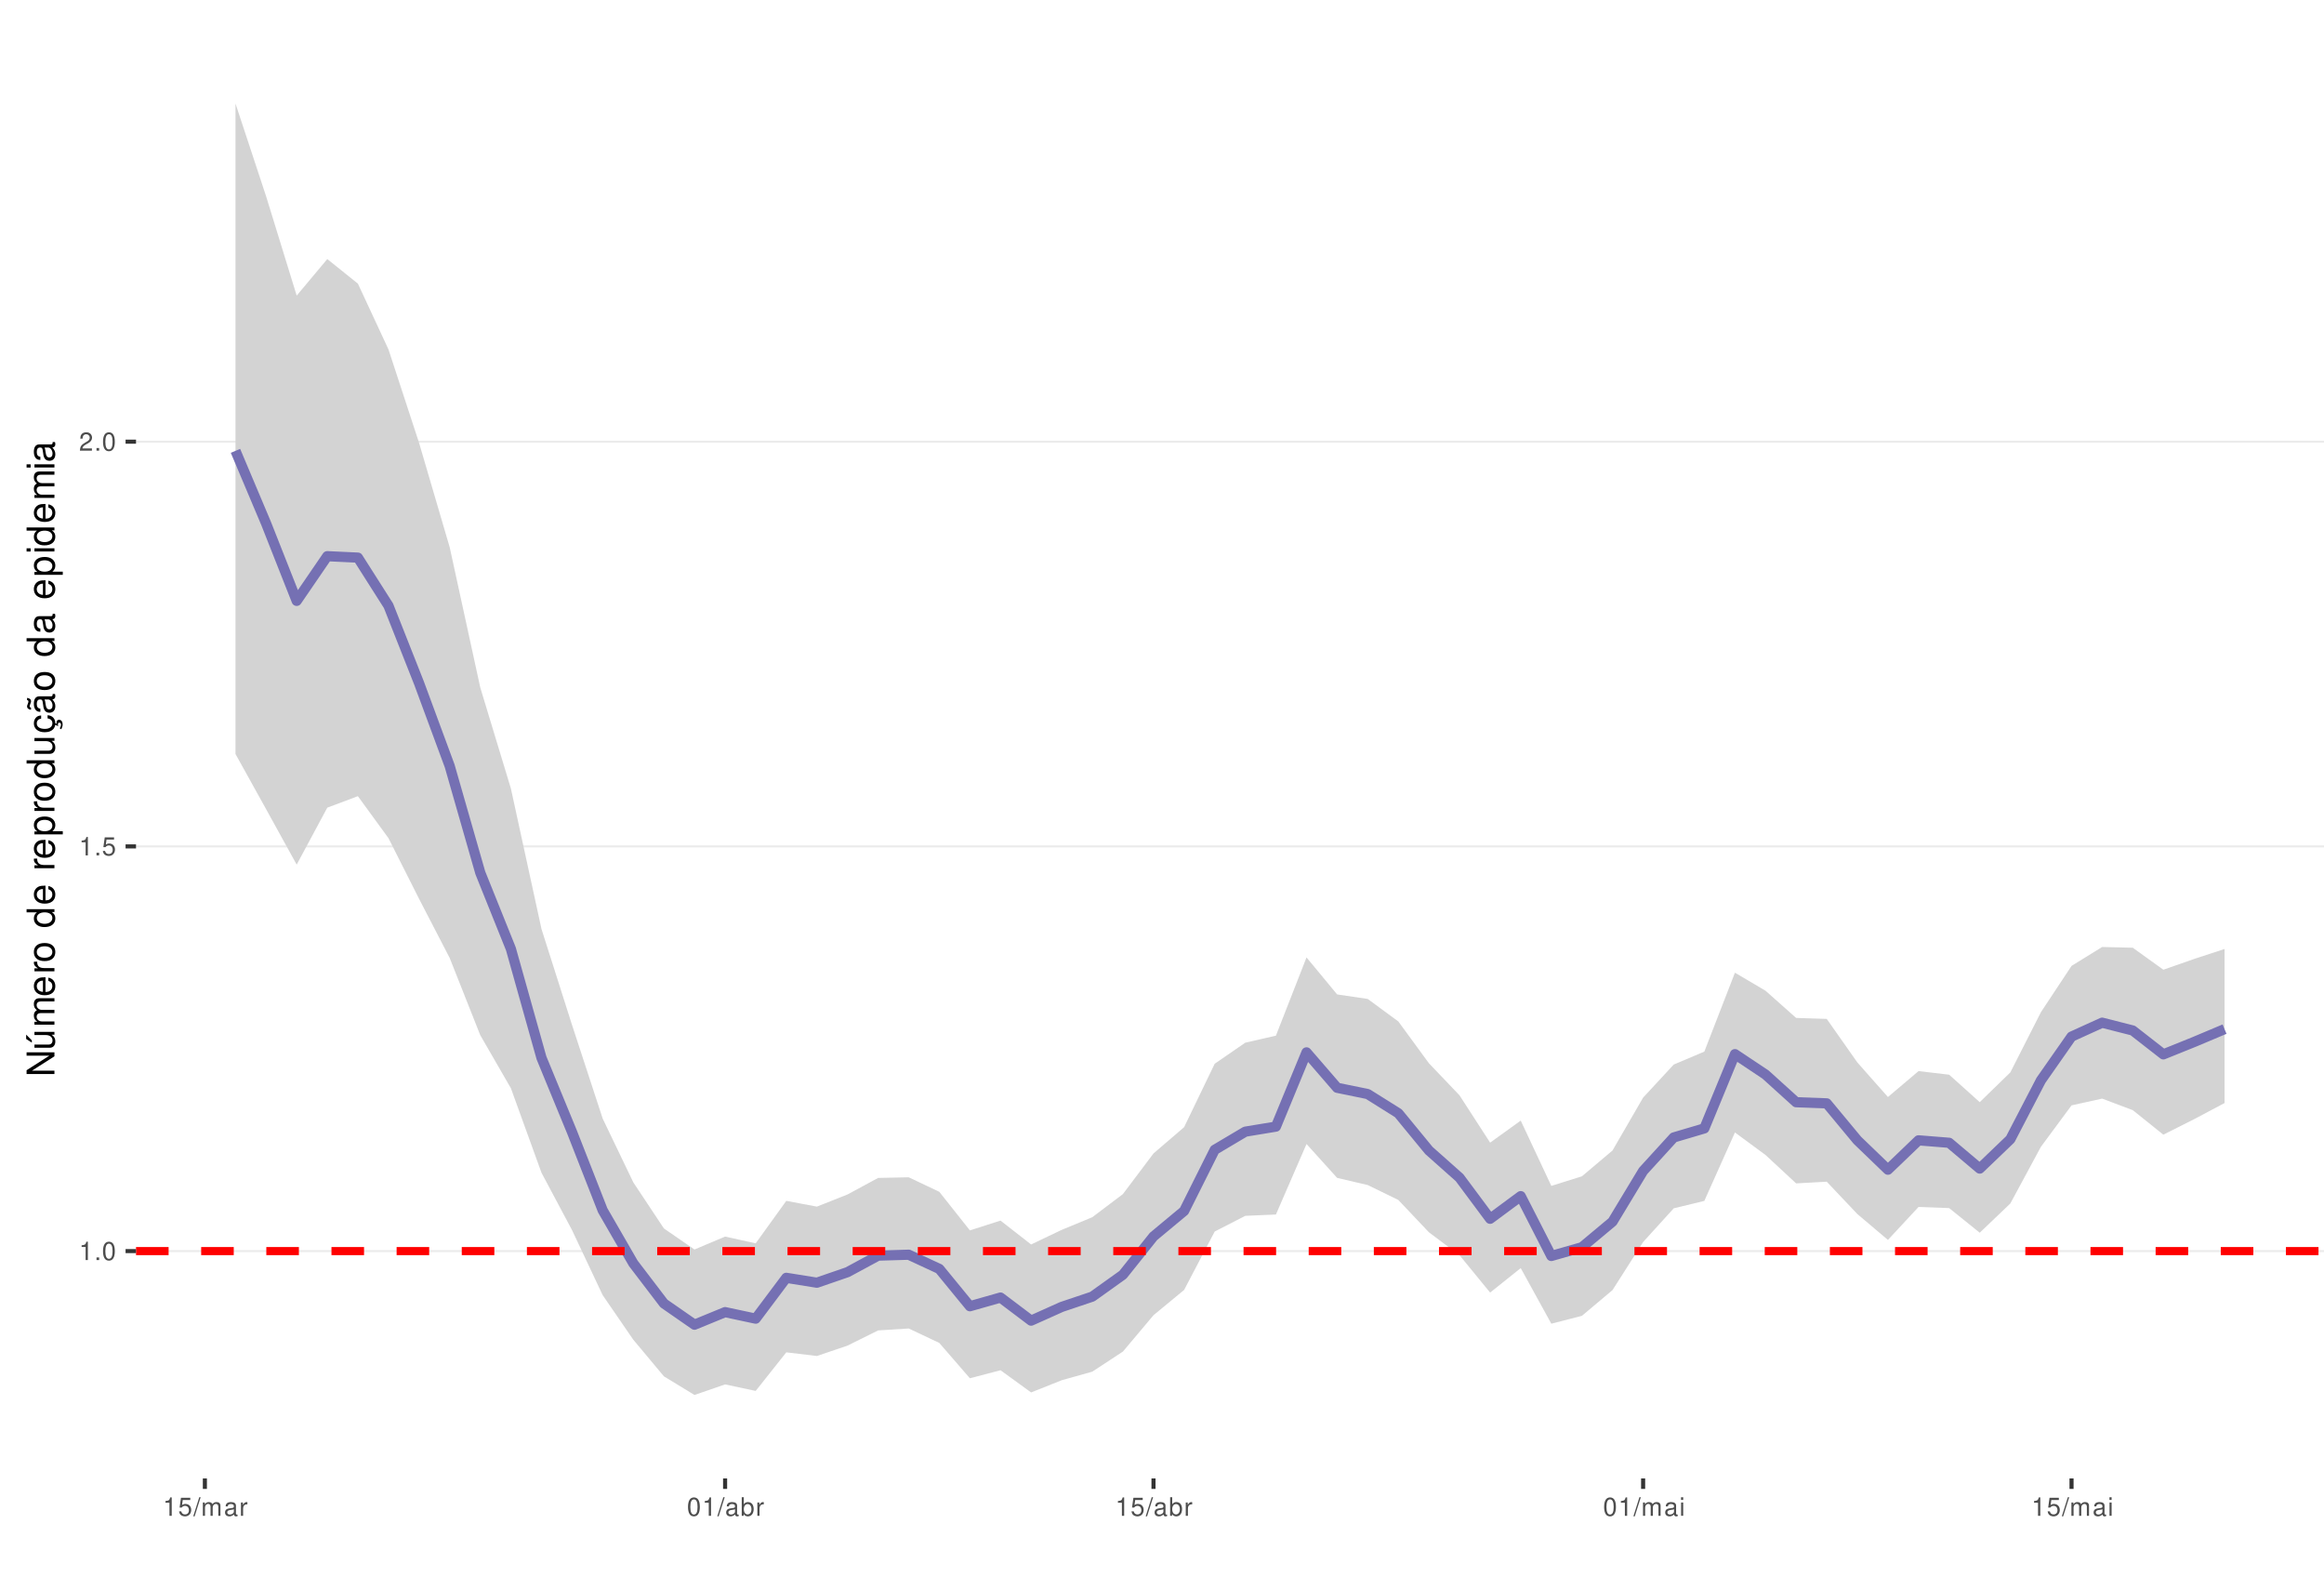
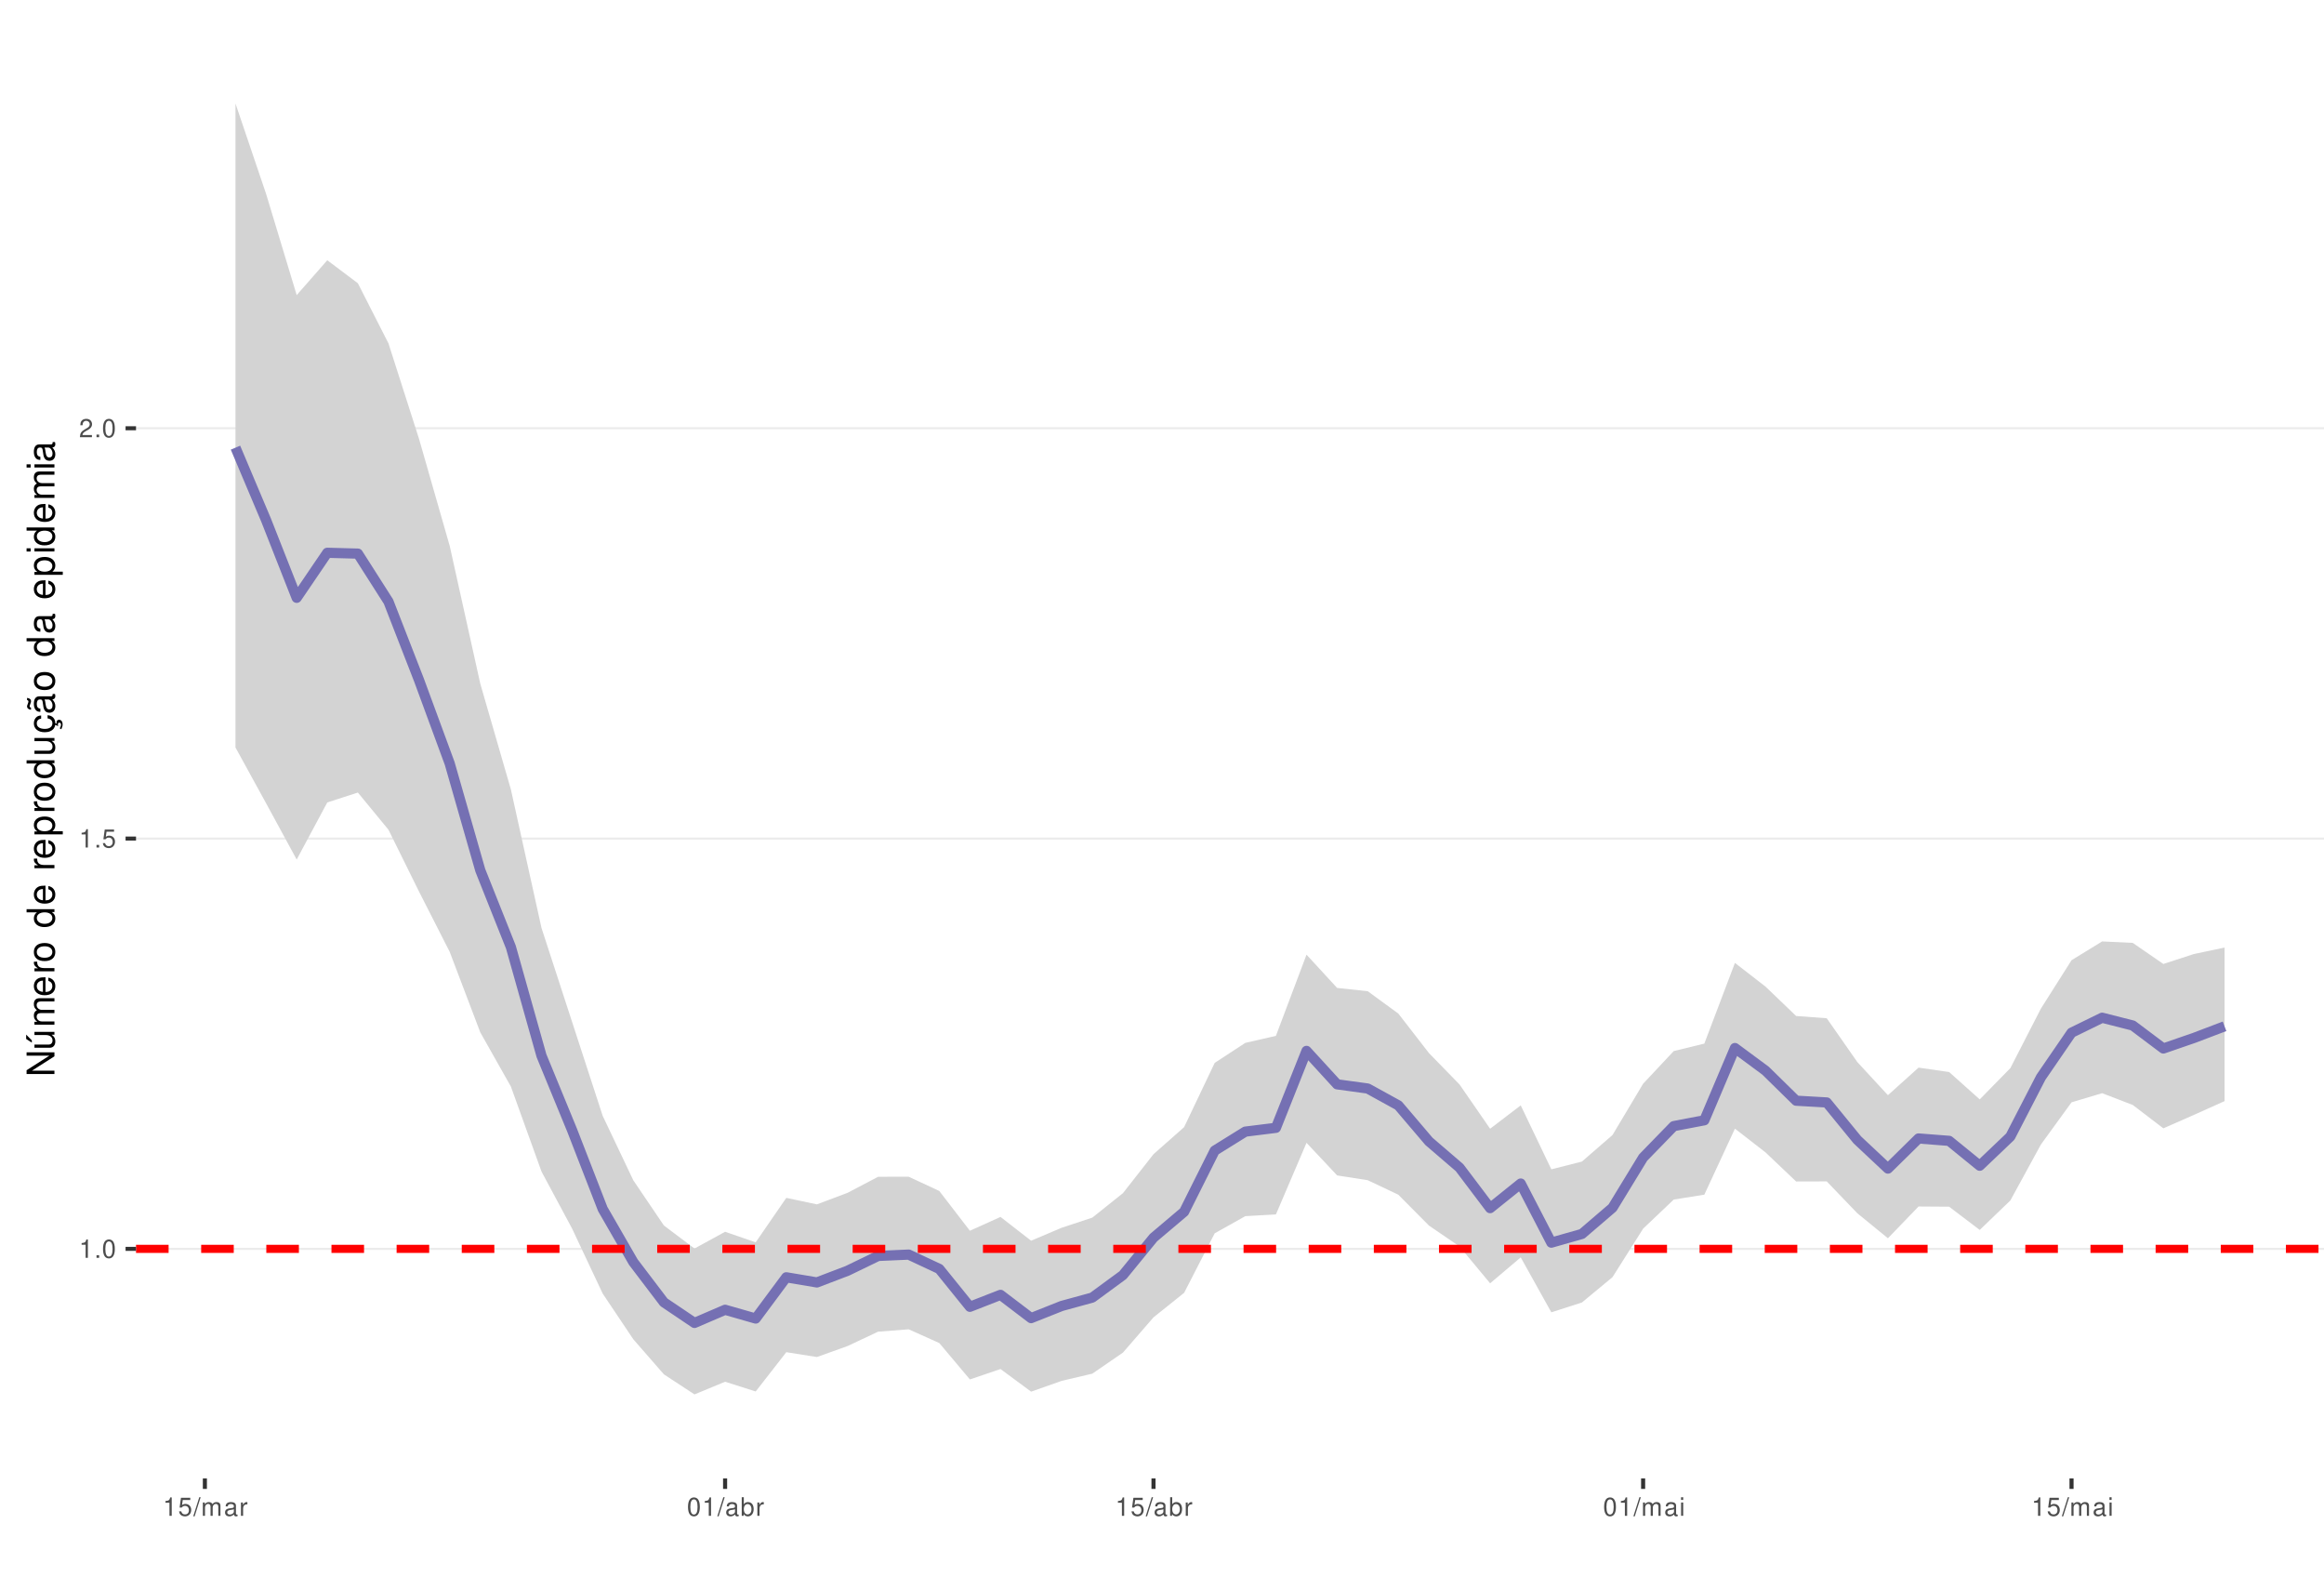
<svg xmlns="http://www.w3.org/2000/svg" xmlns:xlink="http://www.w3.org/1999/xlink" width="609pt" height="413pt" viewBox="0 0 609 413" version="1.1">
  <defs>
    <g>
      <symbol overflow="visible" id="glyph0-0">
        <path style="stroke:none;" d="" />
      </symbol>
      <symbol overflow="visible" id="glyph0-1">
        <path style="stroke:none;" d="M 1.719 -3.422 L 1.719 0 L 2.312 0 L 2.312 -4.812 L 1.922 -4.812 C 1.719 -4.078 1.578 -3.969 0.672 -3.859 L 0.672 -3.422 Z M 1.719 -3.422 " />
      </symbol>
      <symbol overflow="visible" id="glyph0-2">
        <path style="stroke:none;" d="M 1.266 -0.688 L 0.578 -0.688 L 0.578 0 L 1.266 0 Z M 1.266 -0.688 " />
      </symbol>
      <symbol overflow="visible" id="glyph0-3">
        <path style="stroke:none;" d="M 1.828 -4.812 C 1.391 -4.812 0.984 -4.609 0.75 -4.281 C 0.438 -3.859 0.281 -3.219 0.281 -2.328 C 0.281 -0.703 0.812 0.156 1.828 0.156 C 2.828 0.156 3.375 -0.703 3.375 -2.297 C 3.375 -3.219 3.234 -3.844 2.922 -4.281 C 2.672 -4.625 2.281 -4.812 1.828 -4.812 Z M 1.828 -4.297 C 2.469 -4.297 2.781 -3.641 2.781 -2.344 C 2.781 -0.969 2.469 -0.328 1.812 -0.328 C 1.203 -0.328 0.891 -1 0.891 -2.328 C 0.891 -3.641 1.203 -4.297 1.828 -4.297 Z M 1.828 -4.297 " />
      </symbol>
      <symbol overflow="visible" id="glyph0-4">
        <path style="stroke:none;" d="M 3.172 -4.719 L 0.734 -4.719 L 0.375 -2.156 L 0.922 -2.156 C 1.188 -2.469 1.422 -2.594 1.797 -2.594 C 2.422 -2.594 2.812 -2.156 2.812 -1.453 C 2.812 -0.781 2.422 -0.359 1.781 -0.359 C 1.266 -0.359 0.953 -0.625 0.812 -1.156 L 0.234 -1.156 C 0.312 -0.766 0.375 -0.578 0.516 -0.406 C 0.781 -0.047 1.266 0.156 1.797 0.156 C 2.75 0.156 3.422 -0.547 3.422 -1.531 C 3.422 -2.469 2.797 -3.109 1.891 -3.109 C 1.562 -3.109 1.297 -3.016 1.016 -2.828 L 1.203 -4.141 L 3.172 -4.141 Z M 3.172 -4.719 " />
      </symbol>
      <symbol overflow="visible" id="glyph0-5">
        <path style="stroke:none;" d="M 3.375 -0.578 L 0.891 -0.578 C 0.938 -0.984 1.156 -1.234 1.734 -1.578 L 2.406 -1.953 C 3.062 -2.328 3.406 -2.812 3.406 -3.406 C 3.406 -3.812 3.234 -4.188 2.969 -4.438 C 2.688 -4.688 2.344 -4.812 1.891 -4.812 C 1.297 -4.812 0.844 -4.594 0.578 -4.188 C 0.422 -3.938 0.344 -3.641 0.328 -3.141 L 0.922 -3.141 C 0.938 -3.469 0.984 -3.672 1.062 -3.828 C 1.219 -4.125 1.516 -4.297 1.875 -4.297 C 2.406 -4.297 2.797 -3.906 2.797 -3.391 C 2.797 -3.016 2.578 -2.672 2.156 -2.438 L 1.547 -2.078 C 0.562 -1.516 0.281 -1.062 0.219 0 L 3.375 0 Z M 3.375 -0.578 " />
      </symbol>
      <symbol overflow="visible" id="glyph0-6">
        <path style="stroke:none;" d="M 1.531 -4.859 L -0.047 0.141 L 0.312 0.141 L 1.891 -4.859 Z M 1.531 -4.859 " />
      </symbol>
      <symbol overflow="visible" id="glyph0-7">
        <path style="stroke:none;" d="M 0.469 -3.484 L 0.469 0 L 1.031 0 L 1.031 -2.188 C 1.031 -2.703 1.391 -3.109 1.844 -3.109 C 2.25 -3.109 2.484 -2.844 2.484 -2.406 L 2.484 0 L 3.047 0 L 3.047 -2.188 C 3.047 -2.703 3.422 -3.109 3.875 -3.109 C 4.266 -3.109 4.516 -2.844 4.516 -2.406 L 4.516 0 L 5.078 0 L 5.078 -2.609 C 5.078 -3.234 4.719 -3.594 4.062 -3.594 C 3.594 -3.594 3.312 -3.453 2.984 -3.062 C 2.781 -3.422 2.5 -3.594 2.047 -3.594 C 1.578 -3.594 1.266 -3.422 0.984 -3 L 0.984 -3.484 Z M 0.469 -3.484 " />
      </symbol>
      <symbol overflow="visible" id="glyph0-8">
        <path style="stroke:none;" d="M 3.562 -0.328 C 3.5 -0.312 3.469 -0.312 3.438 -0.312 C 3.25 -0.312 3.141 -0.406 3.141 -0.578 L 3.141 -2.641 C 3.141 -3.25 2.688 -3.594 1.828 -3.594 C 1.312 -3.594 0.906 -3.438 0.672 -3.188 C 0.516 -3 0.453 -2.797 0.438 -2.453 L 0.984 -2.453 C 1.031 -2.875 1.297 -3.078 1.812 -3.078 C 2.312 -3.078 2.594 -2.891 2.594 -2.562 L 2.594 -2.406 C 2.578 -2.172 2.469 -2.078 2.016 -2.031 C 1.219 -1.922 1.109 -1.891 0.891 -1.812 C 0.484 -1.641 0.281 -1.328 0.281 -0.875 C 0.281 -0.25 0.719 0.156 1.422 0.156 C 1.859 0.156 2.219 0 2.609 -0.359 C 2.656 0 2.828 0.156 3.188 0.156 C 3.297 0.156 3.375 0.141 3.562 0.094 Z M 2.594 -1.094 C 2.594 -0.906 2.531 -0.797 2.375 -0.641 C 2.141 -0.438 1.875 -0.328 1.547 -0.328 C 1.109 -0.328 0.859 -0.547 0.859 -0.891 C 0.859 -1.266 1.094 -1.438 1.703 -1.531 C 2.297 -1.609 2.406 -1.641 2.594 -1.719 Z M 2.594 -1.094 " />
      </symbol>
      <symbol overflow="visible" id="glyph0-9">
        <path style="stroke:none;" d="M 0.453 -3.484 L 0.453 0 L 1.016 0 L 1.016 -1.812 C 1.031 -2.656 1.375 -3.016 2.141 -3 L 2.141 -3.562 C 2.047 -3.578 1.984 -3.594 1.922 -3.594 C 1.562 -3.594 1.297 -3.375 0.969 -2.859 L 0.969 -3.484 Z M 0.453 -3.484 " />
      </symbol>
      <symbol overflow="visible" id="glyph0-10">
        <path style="stroke:none;" d="M 0.359 -4.859 L 0.359 0 L 0.859 0 L 0.859 -0.453 C 1.125 -0.047 1.484 0.156 1.969 0.156 C 2.875 0.156 3.484 -0.594 3.484 -1.75 C 3.484 -2.891 2.922 -3.594 1.984 -3.594 C 1.516 -3.594 1.172 -3.406 0.906 -3.016 L 0.906 -4.859 Z M 1.891 -3.062 C 2.5 -3.062 2.906 -2.531 2.906 -1.703 C 2.906 -0.906 2.484 -0.359 1.891 -0.359 C 1.297 -0.359 0.906 -0.906 0.906 -1.719 C 0.906 -2.531 1.297 -3.062 1.891 -3.062 Z M 1.891 -3.062 " />
      </symbol>
      <symbol overflow="visible" id="glyph0-11">
        <path style="stroke:none;" d="M 1 -3.484 L 0.453 -3.484 L 0.453 0 L 1 0 Z M 1 -4.859 L 0.438 -4.859 L 0.438 -4.156 L 1 -4.156 Z M 1 -4.859 " />
      </symbol>
      <symbol overflow="visible" id="glyph1-0">
        <path style="stroke:none;" d="" />
      </symbol>
      <symbol overflow="visible" id="glyph1-1">
        <path style="stroke:none;" d="M -7.297 -6.453 L -7.297 -5.578 L -1.328 -5.578 L -7.297 -1.766 L -7.297 -0.766 L 0 -0.766 L 0 -1.641 L -5.906 -1.641 L 0 -5.406 L 0 -6.453 Z M -7.297 -6.453 " />
      </symbol>
      <symbol overflow="visible" id="glyph1-2">
        <path style="stroke:none;" d="M 0 -4.812 L -5.234 -4.812 L -5.234 -3.984 L -2.266 -3.984 C -1.203 -3.984 -0.5 -3.438 -0.5 -2.562 C -0.5 -1.906 -0.906 -1.484 -1.531 -1.484 L -5.234 -1.484 L -5.234 -0.656 L -1.203 -0.656 C -0.328 -0.656 0.234 -1.297 0.234 -2.312 C 0.234 -3.094 -0.047 -3.578 -0.734 -4.062 L 0 -4.062 Z M -7.406 -2.953 L -5.922 -2 L -5.922 -2.594 L -7.406 -4.094 Z M -7.406 -2.953 " />
      </symbol>
      <symbol overflow="visible" id="glyph1-3">
        <path style="stroke:none;" d="M -5.234 -0.703 L 0 -0.703 L 0 -1.547 L -3.297 -1.547 C -4.047 -1.547 -4.656 -2.094 -4.656 -2.766 C -4.656 -3.391 -4.281 -3.734 -3.609 -3.734 L 0 -3.734 L 0 -4.578 L -3.297 -4.578 C -4.047 -4.578 -4.656 -5.125 -4.656 -5.812 C -4.656 -6.422 -4.266 -6.781 -3.609 -6.781 L 0 -6.781 L 0 -7.625 L -3.938 -7.625 C -4.875 -7.625 -5.391 -7.078 -5.391 -6.094 C -5.391 -5.406 -5.188 -4.984 -4.594 -4.484 C -5.156 -4.188 -5.391 -3.766 -5.391 -3.078 C -5.391 -2.375 -5.125 -1.906 -4.5 -1.469 L -5.234 -1.469 Z M -5.234 -0.703 " />
      </symbol>
      <symbol overflow="visible" id="glyph1-4">
        <path style="stroke:none;" d="M -2.344 -5.125 C -3.141 -5.125 -3.625 -5.062 -4.016 -4.922 C -4.875 -4.578 -5.391 -3.781 -5.391 -2.797 C -5.391 -1.344 -4.281 -0.406 -2.547 -0.406 C -0.812 -0.406 0.234 -1.297 0.234 -2.781 C 0.234 -3.984 -0.453 -4.812 -1.594 -5.016 L -1.594 -4.188 C -0.906 -3.953 -0.547 -3.484 -0.547 -2.812 C -0.547 -2.281 -0.781 -1.828 -1.219 -1.547 C -1.516 -1.344 -1.812 -1.281 -2.344 -1.266 Z M -3.016 -1.297 C -3.984 -1.359 -4.625 -1.953 -4.625 -2.797 C -4.625 -3.641 -3.953 -4.234 -3.016 -4.234 Z M -3.016 -1.297 " />
      </symbol>
      <symbol overflow="visible" id="glyph1-5">
        <path style="stroke:none;" d="M -5.234 -0.688 L 0 -0.688 L 0 -1.531 L -2.719 -1.531 C -3.984 -1.547 -4.547 -2.062 -4.516 -3.203 L -5.359 -3.203 C -5.375 -3.062 -5.391 -2.984 -5.391 -2.891 C -5.391 -2.344 -5.062 -1.938 -4.297 -1.453 L -5.234 -1.453 Z M -5.234 -0.688 " />
      </symbol>
      <symbol overflow="visible" id="glyph1-6">
        <path style="stroke:none;" d="M -5.391 -2.719 C -5.391 -1.234 -4.344 -0.359 -2.578 -0.359 C -0.812 -0.359 0.234 -1.234 0.234 -2.734 C 0.234 -4.203 -0.812 -5.094 -2.547 -5.094 C -4.359 -5.094 -5.391 -4.234 -5.391 -2.719 Z M -4.625 -2.734 C -4.625 -3.672 -3.844 -4.234 -2.547 -4.234 C -1.312 -4.234 -0.547 -3.656 -0.547 -2.734 C -0.547 -1.797 -1.312 -1.234 -2.578 -1.234 C -3.844 -1.234 -4.625 -1.797 -4.625 -2.734 Z M -4.625 -2.734 " />
      </symbol>
      <symbol overflow="visible" id="glyph1-7">
        <path style="stroke:none;" d="" />
      </symbol>
      <symbol overflow="visible" id="glyph1-8">
        <path style="stroke:none;" d="M -7.297 -4.953 L -7.297 -4.125 L -4.578 -4.125 C -5.109 -3.766 -5.391 -3.203 -5.391 -2.516 C -5.391 -1.156 -4.297 -0.266 -2.625 -0.266 C -0.859 -0.266 0.234 -1.125 0.234 -2.547 C 0.234 -3.266 -0.047 -3.766 -0.688 -4.203 L 0 -4.203 L 0 -4.953 Z M -4.609 -2.656 C -4.609 -3.547 -3.812 -4.125 -2.562 -4.125 C -1.344 -4.125 -0.547 -3.547 -0.547 -2.656 C -0.547 -1.734 -1.359 -1.125 -2.578 -1.125 C -3.797 -1.125 -4.609 -1.734 -4.609 -2.656 Z M -4.609 -2.656 " />
      </symbol>
      <symbol overflow="visible" id="glyph1-9">
        <path style="stroke:none;" d="M 2.188 -0.547 L 2.188 -1.375 L -0.547 -1.375 C -0.016 -1.812 0.234 -2.312 0.234 -2.984 C 0.234 -4.344 -0.859 -5.234 -2.531 -5.234 C -4.297 -5.234 -5.391 -4.375 -5.391 -2.984 C -5.391 -2.266 -5.062 -1.703 -4.453 -1.312 L -5.234 -1.312 L -5.234 -0.547 Z M -4.609 -2.844 C -4.609 -3.766 -3.797 -4.359 -2.547 -4.359 C -1.359 -4.359 -0.547 -3.75 -0.547 -2.844 C -0.547 -1.953 -1.344 -1.375 -2.578 -1.375 C -3.812 -1.375 -4.609 -1.953 -4.609 -2.844 Z M -4.609 -2.844 " />
      </symbol>
      <symbol overflow="visible" id="glyph1-10">
        <path style="stroke:none;" d="M 0 -4.812 L -5.234 -4.812 L -5.234 -3.984 L -2.266 -3.984 C -1.203 -3.984 -0.5 -3.438 -0.5 -2.562 C -0.5 -1.906 -0.906 -1.484 -1.531 -1.484 L -5.234 -1.484 L -5.234 -0.656 L -1.203 -0.656 C -0.328 -0.656 0.234 -1.297 0.234 -2.312 C 0.234 -3.094 -0.047 -3.578 -0.734 -4.062 L 0 -4.062 Z M 0 -4.812 " />
      </symbol>
      <symbol overflow="visible" id="glyph1-11">
        <path style="stroke:none;" d="M 0.234 -2.641 C 0.234 -3.875 -0.547 -4.703 -1.797 -4.766 L -1.797 -3.938 C -0.953 -3.797 -0.531 -3.359 -0.531 -2.656 C -0.531 -1.734 -1.281 -1.188 -2.516 -1.188 C -3.844 -1.188 -4.625 -1.719 -4.625 -2.625 C -4.625 -3.328 -4.203 -3.766 -3.484 -3.875 L -3.484 -4.703 C -3.984 -4.672 -4.312 -4.562 -4.609 -4.359 C -5.094 -4 -5.391 -3.375 -5.391 -2.641 C -5.391 -1.219 -4.266 -0.312 -2.531 -0.312 C -1.469 -0.312 -0.625 -0.672 -0.156 -1.312 C 0.047 -1.594 0.125 -1.812 0.203 -2.25 L 0.922 -1.938 L 0.984 -2.062 C 0.938 -2.188 0.906 -2.25 0.906 -2.375 C 0.906 -2.656 1.047 -2.828 1.281 -2.828 C 1.547 -2.828 1.734 -2.594 1.734 -2.297 C 1.734 -2.031 1.672 -1.844 1.438 -1.406 L 1.406 -1.312 L 1.812 -1.094 C 2.078 -1.75 2.141 -1.953 2.141 -2.344 C 2.141 -3.109 1.781 -3.578 1.203 -3.578 C 0.781 -3.578 0.547 -3.297 0.547 -2.797 C 0.547 -2.703 0.547 -2.641 0.562 -2.516 Z M 0.234 -2.641 " />
      </symbol>
      <symbol overflow="visible" id="glyph1-12">
        <path style="stroke:none;" d="M -0.484 -5.344 C -0.469 -5.266 -0.469 -5.219 -0.469 -5.172 C -0.469 -4.875 -0.625 -4.719 -0.875 -4.719 L -3.953 -4.719 C -4.891 -4.719 -5.391 -4.047 -5.391 -2.75 C -5.391 -1.984 -5.172 -1.375 -4.781 -1.016 C -4.516 -0.766 -4.203 -0.672 -3.688 -0.656 L -3.688 -1.484 C -4.328 -1.562 -4.625 -1.938 -4.625 -2.719 C -4.625 -3.484 -4.344 -3.891 -3.844 -3.891 L -3.625 -3.891 C -3.266 -3.875 -3.125 -3.703 -3.047 -3.016 C -2.891 -1.844 -2.844 -1.656 -2.719 -1.344 C -2.453 -0.734 -2 -0.422 -1.312 -0.422 C -0.375 -0.422 0.234 -1.078 0.234 -2.141 C 0.234 -2.797 0 -3.328 -0.547 -3.922 C 0 -3.984 0.234 -4.234 0.234 -4.781 C 0.234 -4.953 0.203 -5.062 0.141 -5.344 Z M -1.656 -3.891 C -1.375 -3.891 -1.203 -3.812 -0.969 -3.562 C -0.656 -3.219 -0.5 -2.812 -0.5 -2.312 C -0.5 -1.672 -0.812 -1.297 -1.344 -1.297 C -1.891 -1.297 -2.172 -1.656 -2.297 -2.547 C -2.422 -3.438 -2.453 -3.609 -2.594 -3.891 Z M -7.172 -3.75 C -6.922 -3.672 -6.812 -3.547 -6.812 -3.375 C -6.812 -3.25 -6.875 -2.984 -6.984 -2.734 C -7.156 -2.312 -7.172 -2.25 -7.172 -2.047 C -7.172 -1.594 -6.797 -1.297 -6.141 -1.188 L -6.141 -1.766 C -6.375 -1.812 -6.5 -1.938 -6.5 -2.094 C -6.5 -2.203 -6.469 -2.344 -6.375 -2.578 C -6.156 -3.156 -6.125 -3.234 -6.125 -3.438 C -6.125 -3.922 -6.484 -4.219 -7.172 -4.312 Z M -7.172 -3.75 " />
      </symbol>
      <symbol overflow="visible" id="glyph1-13">
        <path style="stroke:none;" d="M -0.484 -5.344 C -0.469 -5.266 -0.469 -5.219 -0.469 -5.172 C -0.469 -4.875 -0.625 -4.719 -0.875 -4.719 L -3.953 -4.719 C -4.891 -4.719 -5.391 -4.047 -5.391 -2.75 C -5.391 -1.984 -5.172 -1.375 -4.781 -1.016 C -4.516 -0.766 -4.203 -0.672 -3.688 -0.656 L -3.688 -1.484 C -4.328 -1.562 -4.625 -1.938 -4.625 -2.719 C -4.625 -3.484 -4.344 -3.891 -3.844 -3.891 L -3.625 -3.891 C -3.266 -3.875 -3.125 -3.703 -3.047 -3.016 C -2.891 -1.844 -2.844 -1.656 -2.719 -1.344 C -2.453 -0.734 -2 -0.422 -1.312 -0.422 C -0.375 -0.422 0.234 -1.078 0.234 -2.141 C 0.234 -2.797 0 -3.328 -0.547 -3.922 C 0 -3.984 0.234 -4.234 0.234 -4.781 C 0.234 -4.953 0.203 -5.062 0.141 -5.344 Z M -1.656 -3.891 C -1.375 -3.891 -1.203 -3.812 -0.969 -3.562 C -0.656 -3.219 -0.5 -2.812 -0.5 -2.312 C -0.5 -1.672 -0.812 -1.297 -1.344 -1.297 C -1.891 -1.297 -2.172 -1.656 -2.297 -2.547 C -2.422 -3.438 -2.453 -3.609 -2.594 -3.891 Z M -1.656 -3.891 " />
      </symbol>
      <symbol overflow="visible" id="glyph1-14">
        <path style="stroke:none;" d="M -5.234 -1.5 L -5.234 -0.672 L 0 -0.672 L 0 -1.5 Z M -7.297 -1.5 L -7.297 -0.656 L -6.234 -0.656 L -6.234 -1.5 Z M -7.297 -1.5 " />
      </symbol>
    </g>
    <clipPath id="clip1">
      <path d="M 35.645 9.961 L 609 9.961 L 609 387.328 L 35.645 387.328 Z M 35.645 9.961 " />
    </clipPath>
    <clipPath id="clip2">
-       <path d="M 35.645 327 L 609 327 L 609 329 L 35.645 329 Z M 35.645 327 " />
+       <path d="M 35.645 326 L 609 326 L 609 328 L 35.645 328 Z M 35.645 326 " />
    </clipPath>
    <clipPath id="clip3">
-       <path d="M 35.645 221 L 609 221 L 609 223 L 35.645 223 Z M 35.645 221 " />
+       <path d="M 35.645 219 L 609 219 L 609 220 L 35.645 220 Z M 35.645 219 " />
    </clipPath>
    <clipPath id="clip4">
-       <path d="M 35.645 115 L 609 115 L 609 116 L 35.645 116 Z M 35.645 115 " />
+       <path d="M 35.645 111 L 609 111 L 609 113 L 35.645 113 Z M 35.645 111 " />
    </clipPath>
    <clipPath id="clip5">
      <path d="M 35.645 326 L 609 326 L 609 329 L 35.645 329 Z M 35.645 326 " />
    </clipPath>
  </defs>
  <g id="surface157">
    <rect x="0" y="0" width="609" height="413" style="fill:rgb(100%,100%,100%);fill-opacity:1;stroke:none;" />
    <rect x="0" y="0" width="609" height="413" style="fill:rgb(100%,100%,100%);fill-opacity:1;stroke:none;" />
    <path style="fill:none;stroke-width:1.067;stroke-linecap:round;stroke-linejoin:round;stroke:rgb(100%,100%,100%);stroke-opacity:1;stroke-miterlimit:10;" d="M 0 413 L 609 413 L 609 0 L 0 0 Z M 0 413 " />
    <g clip-path="url(#clip1)" clip-rule="nonzero">
      <path style=" stroke:none;fill-rule:nonzero;fill:rgb(100%,100%,100%);fill-opacity:1;" d="M 35.645 387.328 L 609 387.328 L 609 9.961 L 35.645 9.961 Z M 35.645 387.328 " />
    </g>
    <g clip-path="url(#clip2)" clip-rule="nonzero">
-       <path style="fill:none;stroke-width:0.533;stroke-linecap:butt;stroke-linejoin:round;stroke:rgb(92.157%,92.157%,92.157%);stroke-opacity:1;stroke-miterlimit:10;" d="M 35.645 327.766 L 609 327.766 " />
+       <path style="fill:none;stroke-width:0.533;stroke-linecap:butt;stroke-linejoin:round;stroke:rgb(92.157%,92.157%,92.157%);stroke-opacity:1;stroke-miterlimit:10;" d="M 35.645 327.18 L 609 327.18 " />
    </g>
    <g clip-path="url(#clip3)" clip-rule="nonzero">
-       <path style="fill:none;stroke-width:0.533;stroke-linecap:butt;stroke-linejoin:round;stroke:rgb(92.157%,92.157%,92.157%);stroke-opacity:1;stroke-miterlimit:10;" d="M 35.645 221.742 L 609 221.742 " />
+       <path style="fill:none;stroke-width:0.533;stroke-linecap:butt;stroke-linejoin:round;stroke:rgb(92.157%,92.157%,92.157%);stroke-opacity:1;stroke-miterlimit:10;" d="M 35.645 219.688 L 609 219.688 " />
    </g>
    <g clip-path="url(#clip4)" clip-rule="nonzero">
-       <path style="fill:none;stroke-width:0.533;stroke-linecap:butt;stroke-linejoin:round;stroke:rgb(92.157%,92.157%,92.157%);stroke-opacity:1;stroke-miterlimit:10;" d="M 35.645 115.715 L 609 115.715 " />
-     </g>
-     <path style=" stroke:none;fill-rule:nonzero;fill:rgb(82.745%,82.745%,82.745%);fill-opacity:1;" d="M 61.707 27.117 L 69.727 51.41 L 77.746 77.445 L 85.762 67.871 L 93.781 74.301 L 101.801 91.543 L 109.82 116.035 L 117.84 143.367 L 125.859 180.145 L 133.879 206.586 L 141.895 243.383 L 149.914 268.562 L 157.934 293.055 L 165.953 309.75 L 173.973 321.832 L 181.992 327.348 L 190.012 323.961 L 198.027 325.727 L 206.047 314.602 L 214.066 316.113 L 222.086 312.93 L 230.105 308.598 L 238.125 308.426 L 246.141 312.23 L 254.16 322.344 L 262.18 319.77 L 270.199 326.027 L 278.219 322.203 L 286.238 318.887 L 294.258 312.824 L 302.273 302.18 L 310.293 295.297 L 318.312 278.68 L 326.332 273.16 L 334.352 271.324 L 342.371 250.828 L 350.391 260.52 L 358.406 261.707 L 366.426 267.598 L 374.445 278.551 L 382.465 286.957 L 390.484 299.352 L 398.504 293.578 L 406.523 310.688 L 414.539 308.172 L 422.559 301.402 L 430.578 287.551 L 438.598 278.895 L 446.617 275.5 L 454.637 254.828 L 462.652 259.555 L 470.672 266.68 L 478.691 266.934 L 486.711 278.336 L 494.73 287.398 L 502.75 280.609 L 510.77 281.551 L 518.785 288.746 L 526.805 280.949 L 534.824 265.168 L 542.844 253.047 L 550.863 248.098 L 558.883 248.285 L 566.902 254.051 L 574.918 251.246 L 582.938 248.617 L 582.938 288.98 L 574.918 293.23 L 566.902 297.262 L 558.883 290.84 L 550.863 287.816 L 542.844 289.586 L 534.824 300.43 L 526.805 315.293 L 518.785 322.945 L 510.77 316.5 L 502.75 316.199 L 494.73 324.836 L 486.711 318.051 L 478.691 309.582 L 470.672 310.027 L 462.652 302.582 L 454.637 296.684 L 446.617 314.613 L 438.598 316.559 L 430.578 325.391 L 422.559 337.977 L 414.539 344.723 L 406.523 346.785 L 398.504 332.223 L 390.484 338.633 L 382.465 328.844 L 374.445 322.836 L 366.426 314.367 L 358.406 310.457 L 350.391 308.586 L 342.371 299.707 L 334.352 318.18 L 326.332 318.523 L 318.312 322.641 L 310.293 337.941 L 302.273 344.562 L 294.258 354.086 L 286.238 359.348 L 278.219 361.598 L 270.199 364.793 L 262.18 358.977 L 254.16 361.086 L 246.141 351.824 L 238.125 348.039 L 230.105 348.547 L 222.086 352.527 L 214.066 355.246 L 206.047 354.289 L 198.027 364.395 L 190.012 362.688 L 181.992 365.457 L 173.973 360.574 L 165.953 350.977 L 157.934 339.312 L 149.914 322.297 L 141.895 307.238 L 133.879 285.098 L 125.859 271.211 L 117.84 250.969 L 109.82 235.484 L 101.801 219.586 L 93.781 208.582 L 85.762 211.594 L 77.746 226.516 L 69.727 211.977 L 61.707 197.527 Z M 61.707 27.117 " />
-     <path style="fill:none;stroke-width:2.667;stroke-linecap:butt;stroke-linejoin:round;stroke:rgb(45.882%,43.922%,70.196%);stroke-opacity:1;stroke-miterlimit:10;" d="M 61.707 118.113 L 69.727 137.113 L 77.746 157.418 L 85.762 145.711 L 93.781 146.086 L 101.801 158.695 L 109.82 178.984 L 117.84 200.676 L 125.859 228.648 L 133.879 248.594 L 141.895 277.141 L 149.914 296.617 L 157.934 317.074 L 165.953 330.969 L 173.973 341.48 L 181.992 347.047 L 190.012 343.754 L 198.027 345.465 L 206.047 334.766 L 214.066 336.047 L 222.086 333.285 L 230.105 328.953 L 238.125 328.711 L 246.141 332.426 L 254.16 342.211 L 262.18 339.934 L 270.199 345.984 L 278.219 342.387 L 286.238 339.691 L 294.258 333.957 L 302.273 323.918 L 310.293 317.254 L 318.312 301.23 L 326.332 296.473 L 334.352 295.152 L 342.371 275.703 L 350.391 284.98 L 358.406 286.621 L 366.426 291.648 L 374.445 301.402 L 382.465 308.527 L 390.484 319.301 L 398.504 313.367 L 406.523 329.047 L 414.539 326.75 L 422.559 320.055 L 430.578 306.777 L 438.598 297.992 L 446.617 295.621 L 454.637 276.168 L 462.652 281.508 L 470.672 288.762 L 478.691 289.055 L 486.711 298.715 L 494.73 306.441 L 502.75 298.746 L 510.77 299.387 L 518.785 306.148 L 526.805 298.461 L 534.824 283.031 L 542.844 271.57 L 550.863 267.926 L 558.883 269.969 L 566.902 276.223 L 574.918 272.992 L 582.938 269.617 " />
+       <path style="fill:none;stroke-width:0.533;stroke-linecap:butt;stroke-linejoin:round;stroke:rgb(92.157%,92.157%,92.157%);stroke-opacity:1;stroke-miterlimit:10;" d="M 35.645 112.195 L 609 112.195 " />
+     </g>
+     <path style=" stroke:none;fill-rule:nonzero;fill:rgb(82.745%,82.745%,82.745%);fill-opacity:1;" d="M 61.707 27.117 L 69.727 50.789 L 77.746 77.312 L 85.762 68.18 L 93.781 74.211 L 101.801 89.973 L 109.82 115.02 L 117.84 142.992 L 125.859 179.121 L 133.879 206.836 L 141.895 243.098 L 149.914 267.719 L 157.934 292.336 L 165.953 309.211 L 173.973 321.055 L 181.992 327.094 L 190.012 322.703 L 198.027 325.469 L 206.047 313.82 L 214.066 315.523 L 222.086 312.504 L 230.105 308.297 L 238.125 308.281 L 246.141 312.016 L 254.16 322.438 L 262.18 318.812 L 270.199 325.043 L 278.219 321.648 L 286.238 318.996 L 294.258 312.594 L 302.273 302.375 L 310.293 295.293 L 318.312 278.457 L 326.332 273.215 L 334.352 271.375 L 342.371 250.105 L 350.391 258.82 L 358.406 259.68 L 366.426 265.535 L 374.445 275.875 L 382.465 284.109 L 390.484 295.707 L 398.504 289.59 L 406.523 306.344 L 414.539 304.309 L 422.559 297.348 L 430.578 283.914 L 438.598 275.363 L 446.617 273.406 L 454.637 252.262 L 462.652 258.477 L 470.672 266.172 L 478.691 266.762 L 486.711 278.242 L 494.73 286.922 L 502.75 279.699 L 510.77 280.855 L 518.785 288.02 L 526.805 279.836 L 534.824 264.223 L 542.844 251.559 L 550.863 246.637 L 558.883 247.02 L 566.902 252.543 L 574.918 249.934 L 582.938 248.246 L 582.938 288.477 L 574.918 292.078 L 566.902 295.602 L 558.883 289.48 L 550.863 286.395 L 542.844 288.785 L 534.824 299.832 L 526.805 314.508 L 518.785 322.219 L 510.77 316.137 L 502.75 316.082 L 494.73 324.402 L 486.711 317.852 L 478.691 309.504 L 470.672 309.527 L 462.652 301.906 L 454.637 295.688 L 446.617 312.98 L 438.598 314.266 L 430.578 321.883 L 422.559 334.582 L 414.539 341.227 L 406.523 343.801 L 398.504 329.41 L 390.484 336.203 L 382.465 326.555 L 374.445 321.066 L 366.426 312.988 L 358.406 309.195 L 350.391 307.934 L 342.371 299.398 L 334.352 318.156 L 326.332 318.609 L 318.312 323.105 L 310.293 338.699 L 302.273 345.117 L 294.258 354.363 L 286.238 359.875 L 278.219 361.758 L 270.199 364.586 L 262.18 358.66 L 254.16 361.387 L 246.141 351.855 L 238.125 348.254 L 230.105 348.875 L 222.086 352.648 L 214.066 355.516 L 206.047 354.25 L 198.027 364.543 L 190.012 361.988 L 181.992 365.309 L 173.973 360.055 L 165.953 350.859 L 157.934 338.895 L 149.914 321.863 L 141.895 306.914 L 133.879 284.664 L 125.859 270.461 L 117.84 249.359 L 109.82 233.605 L 101.801 217.383 L 93.781 207.633 L 85.762 210.227 L 77.746 225.184 L 69.727 210.434 L 61.707 195.828 Z M 61.707 27.117 " />
+     <path style="fill:none;stroke-width:2.667;stroke-linecap:butt;stroke-linejoin:round;stroke:rgb(45.882%,43.922%,70.196%);stroke-opacity:1;stroke-miterlimit:10;" d="M 61.707 117.277 L 69.727 136.254 L 77.746 156.617 L 85.762 144.82 L 93.781 145.035 L 101.801 157.613 L 109.82 178.215 L 117.84 200.004 L 125.859 228 L 133.879 248.129 L 141.895 276.578 L 149.914 296.078 L 157.934 316.719 L 165.953 330.633 L 173.973 341.184 L 181.992 346.586 L 190.012 343.137 L 198.027 345.434 L 206.047 334.629 L 214.066 335.977 L 222.086 332.918 L 230.105 329.035 L 238.125 328.68 L 246.141 332.434 L 254.16 342.359 L 262.18 339.227 L 270.199 345.324 L 278.219 342.137 L 286.238 339.941 L 294.258 334.055 L 302.273 324.25 L 310.293 317.469 L 318.312 301.445 L 326.332 296.465 L 334.352 295.469 L 342.371 275.316 L 350.391 284.078 L 358.406 285.172 L 366.426 289.586 L 374.445 299.008 L 382.465 305.898 L 390.484 316.512 L 398.504 310.066 L 406.523 325.551 L 414.539 323.273 L 422.559 316.402 L 430.578 303.266 L 438.598 295.023 L 446.617 293.492 L 454.637 274.566 L 462.652 280.496 L 470.672 288.363 L 478.691 288.82 L 486.711 298.629 L 494.73 306.148 L 502.75 298.258 L 510.77 298.883 L 518.785 305.402 L 526.805 297.762 L 534.824 282.234 L 542.844 270.547 L 550.863 266.625 L 558.883 268.664 L 566.902 274.688 L 574.918 271.922 L 582.938 268.875 " />
    <g clip-path="url(#clip5)" clip-rule="nonzero">
-       <path style="fill:none;stroke-width:2.134;stroke-linecap:butt;stroke-linejoin:round;stroke:rgb(100%,0%,0%);stroke-opacity:1;stroke-dasharray:8.536,8.536;stroke-miterlimit:10;" d="M 35.645 327.766 L 609 327.766 " />
-     </g>
-     <g style="fill:rgb(30.196%,30.196%,30.196%);fill-opacity:1;">
-       <use xlink:href="#glyph0-1" x="20.715" y="330.113" />
-       <use xlink:href="#glyph0-2" x="24.715" y="330.113" />
-       <use xlink:href="#glyph0-3" x="26.715" y="330.113" />
-     </g>
-     <g style="fill:rgb(30.196%,30.196%,30.196%);fill-opacity:1;">
-       <use xlink:href="#glyph0-1" x="20.715" y="224.09" />
-       <use xlink:href="#glyph0-2" x="24.715" y="224.09" />
-       <use xlink:href="#glyph0-4" x="26.715" y="224.09" />
-     </g>
-     <g style="fill:rgb(30.196%,30.196%,30.196%);fill-opacity:1;">
-       <use xlink:href="#glyph0-5" x="20.715" y="118.062" />
-       <use xlink:href="#glyph0-2" x="24.715" y="118.062" />
-       <use xlink:href="#glyph0-3" x="26.715" y="118.062" />
-     </g>
-     <path style="fill:none;stroke-width:1.067;stroke-linecap:butt;stroke-linejoin:round;stroke:rgb(20%,20%,20%);stroke-opacity:1;stroke-miterlimit:10;" d="M 32.906 327.766 L 35.645 327.766 " />
-     <path style="fill:none;stroke-width:1.067;stroke-linecap:butt;stroke-linejoin:round;stroke:rgb(20%,20%,20%);stroke-opacity:1;stroke-miterlimit:10;" d="M 32.906 221.742 L 35.645 221.742 " />
-     <path style="fill:none;stroke-width:1.067;stroke-linecap:butt;stroke-linejoin:round;stroke:rgb(20%,20%,20%);stroke-opacity:1;stroke-miterlimit:10;" d="M 32.906 115.715 L 35.645 115.715 " />
+       <path style="fill:none;stroke-width:2.134;stroke-linecap:butt;stroke-linejoin:round;stroke:rgb(100%,0%,0%);stroke-opacity:1;stroke-dasharray:8.536,8.536;stroke-miterlimit:10;" d="M 35.645 327.18 L 609 327.18 " />
+     </g>
+     <g style="fill:rgb(30.196%,30.196%,30.196%);fill-opacity:1;">
+       <use xlink:href="#glyph0-1" x="20.715" y="329.527" />
+       <use xlink:href="#glyph0-2" x="24.715" y="329.527" />
+       <use xlink:href="#glyph0-3" x="26.715" y="329.527" />
+     </g>
+     <g style="fill:rgb(30.196%,30.196%,30.196%);fill-opacity:1;">
+       <use xlink:href="#glyph0-1" x="20.715" y="222.035" />
+       <use xlink:href="#glyph0-2" x="24.715" y="222.035" />
+       <use xlink:href="#glyph0-4" x="26.715" y="222.035" />
+     </g>
+     <g style="fill:rgb(30.196%,30.196%,30.196%);fill-opacity:1;">
+       <use xlink:href="#glyph0-5" x="20.715" y="114.543" />
+       <use xlink:href="#glyph0-2" x="24.715" y="114.543" />
+       <use xlink:href="#glyph0-3" x="26.715" y="114.543" />
+     </g>
+     <path style="fill:none;stroke-width:1.067;stroke-linecap:butt;stroke-linejoin:round;stroke:rgb(20%,20%,20%);stroke-opacity:1;stroke-miterlimit:10;" d="M 32.906 327.18 L 35.645 327.18 " />
+     <path style="fill:none;stroke-width:1.067;stroke-linecap:butt;stroke-linejoin:round;stroke:rgb(20%,20%,20%);stroke-opacity:1;stroke-miterlimit:10;" d="M 32.906 219.688 L 35.645 219.688 " />
+     <path style="fill:none;stroke-width:1.067;stroke-linecap:butt;stroke-linejoin:round;stroke:rgb(20%,20%,20%);stroke-opacity:1;stroke-miterlimit:10;" d="M 32.906 112.195 L 35.645 112.195 " />
    <path style="fill:none;stroke-width:1.067;stroke-linecap:butt;stroke-linejoin:round;stroke:rgb(20%,20%,20%);stroke-opacity:1;stroke-miterlimit:10;" d="M 53.688 390.07 L 53.688 387.328 " />
    <path style="fill:none;stroke-width:1.067;stroke-linecap:butt;stroke-linejoin:round;stroke:rgb(20%,20%,20%);stroke-opacity:1;stroke-miterlimit:10;" d="M 190.012 390.07 L 190.012 387.328 " />
    <path style="fill:none;stroke-width:1.067;stroke-linecap:butt;stroke-linejoin:round;stroke:rgb(20%,20%,20%);stroke-opacity:1;stroke-miterlimit:10;" d="M 302.273 390.07 L 302.273 387.328 " />
    <path style="fill:none;stroke-width:1.067;stroke-linecap:butt;stroke-linejoin:round;stroke:rgb(20%,20%,20%);stroke-opacity:1;stroke-miterlimit:10;" d="M 430.578 390.07 L 430.578 387.328 " />
    <path style="fill:none;stroke-width:1.067;stroke-linecap:butt;stroke-linejoin:round;stroke:rgb(20%,20%,20%);stroke-opacity:1;stroke-miterlimit:10;" d="M 542.844 390.07 L 542.844 387.328 " />
    <g style="fill:rgb(30.196%,30.196%,30.196%);fill-opacity:1;">
      <use xlink:href="#glyph0-1" x="42.688" y="397.109" />
      <use xlink:href="#glyph0-4" x="46.688" y="397.109" />
      <use xlink:href="#glyph0-6" x="50.688" y="397.109" />
      <use xlink:href="#glyph0-7" x="52.688" y="397.109" />
      <use xlink:href="#glyph0-8" x="58.688" y="397.109" />
      <use xlink:href="#glyph0-9" x="62.688" y="397.109" />
    </g>
    <g style="fill:rgb(30.196%,30.196%,30.196%);fill-opacity:1;">
      <use xlink:href="#glyph0-3" x="180.012" y="397.109" />
      <use xlink:href="#glyph0-1" x="184.012" y="397.109" />
      <use xlink:href="#glyph0-6" x="188.012" y="397.109" />
      <use xlink:href="#glyph0-8" x="190.012" y="397.109" />
      <use xlink:href="#glyph0-10" x="194.012" y="397.109" />
      <use xlink:href="#glyph0-9" x="198.012" y="397.109" />
    </g>
    <g style="fill:rgb(30.196%,30.196%,30.196%);fill-opacity:1;">
      <use xlink:href="#glyph0-1" x="292.273" y="397.109" />
      <use xlink:href="#glyph0-4" x="296.273" y="397.109" />
      <use xlink:href="#glyph0-6" x="300.273" y="397.109" />
      <use xlink:href="#glyph0-8" x="302.273" y="397.109" />
      <use xlink:href="#glyph0-10" x="306.273" y="397.109" />
      <use xlink:href="#glyph0-9" x="310.273" y="397.109" />
    </g>
    <g style="fill:rgb(30.196%,30.196%,30.196%);fill-opacity:1;">
      <use xlink:href="#glyph0-3" x="420.078" y="397.109" />
      <use xlink:href="#glyph0-1" x="424.078" y="397.109" />
      <use xlink:href="#glyph0-6" x="428.078" y="397.109" />
      <use xlink:href="#glyph0-7" x="430.078" y="397.109" />
      <use xlink:href="#glyph0-8" x="436.078" y="397.109" />
      <use xlink:href="#glyph0-11" x="440.078" y="397.109" />
    </g>
    <g style="fill:rgb(30.196%,30.196%,30.196%);fill-opacity:1;">
      <use xlink:href="#glyph0-1" x="532.344" y="397.109" />
      <use xlink:href="#glyph0-4" x="536.344" y="397.109" />
      <use xlink:href="#glyph0-6" x="540.344" y="397.109" />
      <use xlink:href="#glyph0-7" x="542.344" y="397.109" />
      <use xlink:href="#glyph0-8" x="548.344" y="397.109" />
      <use xlink:href="#glyph0-11" x="552.344" y="397.109" />
    </g>
    <g style="fill:rgb(0%,0%,0%);fill-opacity:1;">
      <use xlink:href="#glyph1-1" x="14.263" y="282.145" />
      <use xlink:href="#glyph1-2" x="14.263" y="275.145" />
      <use xlink:href="#glyph1-3" x="14.263" y="269.145" />
      <use xlink:href="#glyph1-4" x="14.263" y="261.145" />
      <use xlink:href="#glyph1-5" x="14.263" y="255.145" />
      <use xlink:href="#glyph1-6" x="14.263" y="252.145" />
      <use xlink:href="#glyph1-7" x="14.263" y="246.145" />
      <use xlink:href="#glyph1-8" x="14.263" y="243.145" />
      <use xlink:href="#glyph1-4" x="14.263" y="237.145" />
      <use xlink:href="#glyph1-7" x="14.263" y="231.145" />
      <use xlink:href="#glyph1-5" x="14.263" y="228.145" />
      <use xlink:href="#glyph1-4" x="14.263" y="225.145" />
      <use xlink:href="#glyph1-9" x="14.263" y="219.145" />
      <use xlink:href="#glyph1-5" x="14.263" y="213.145" />
      <use xlink:href="#glyph1-6" x="14.263" y="210.145" />
      <use xlink:href="#glyph1-8" x="14.263" y="204.145" />
      <use xlink:href="#glyph1-10" x="14.263" y="198.145" />
      <use xlink:href="#glyph1-11" x="14.263" y="192.145" />
      <use xlink:href="#glyph1-12" x="14.263" y="187.145" />
      <use xlink:href="#glyph1-6" x="14.263" y="181.145" />
      <use xlink:href="#glyph1-7" x="14.263" y="175.145" />
      <use xlink:href="#glyph1-8" x="14.263" y="172.145" />
      <use xlink:href="#glyph1-13" x="14.263" y="166.145" />
      <use xlink:href="#glyph1-7" x="14.263" y="160.145" />
      <use xlink:href="#glyph1-4" x="14.263" y="157.145" />
      <use xlink:href="#glyph1-9" x="14.263" y="151.145" />
      <use xlink:href="#glyph1-14" x="14.263" y="145.145" />
      <use xlink:href="#glyph1-8" x="14.263" y="143.145" />
      <use xlink:href="#glyph1-4" x="14.263" y="137.145" />
      <use xlink:href="#glyph1-3" x="14.263" y="131.145" />
      <use xlink:href="#glyph1-14" x="14.263" y="123.145" />
      <use xlink:href="#glyph1-13" x="14.263" y="121.145" />
    </g>
  </g>
</svg>
